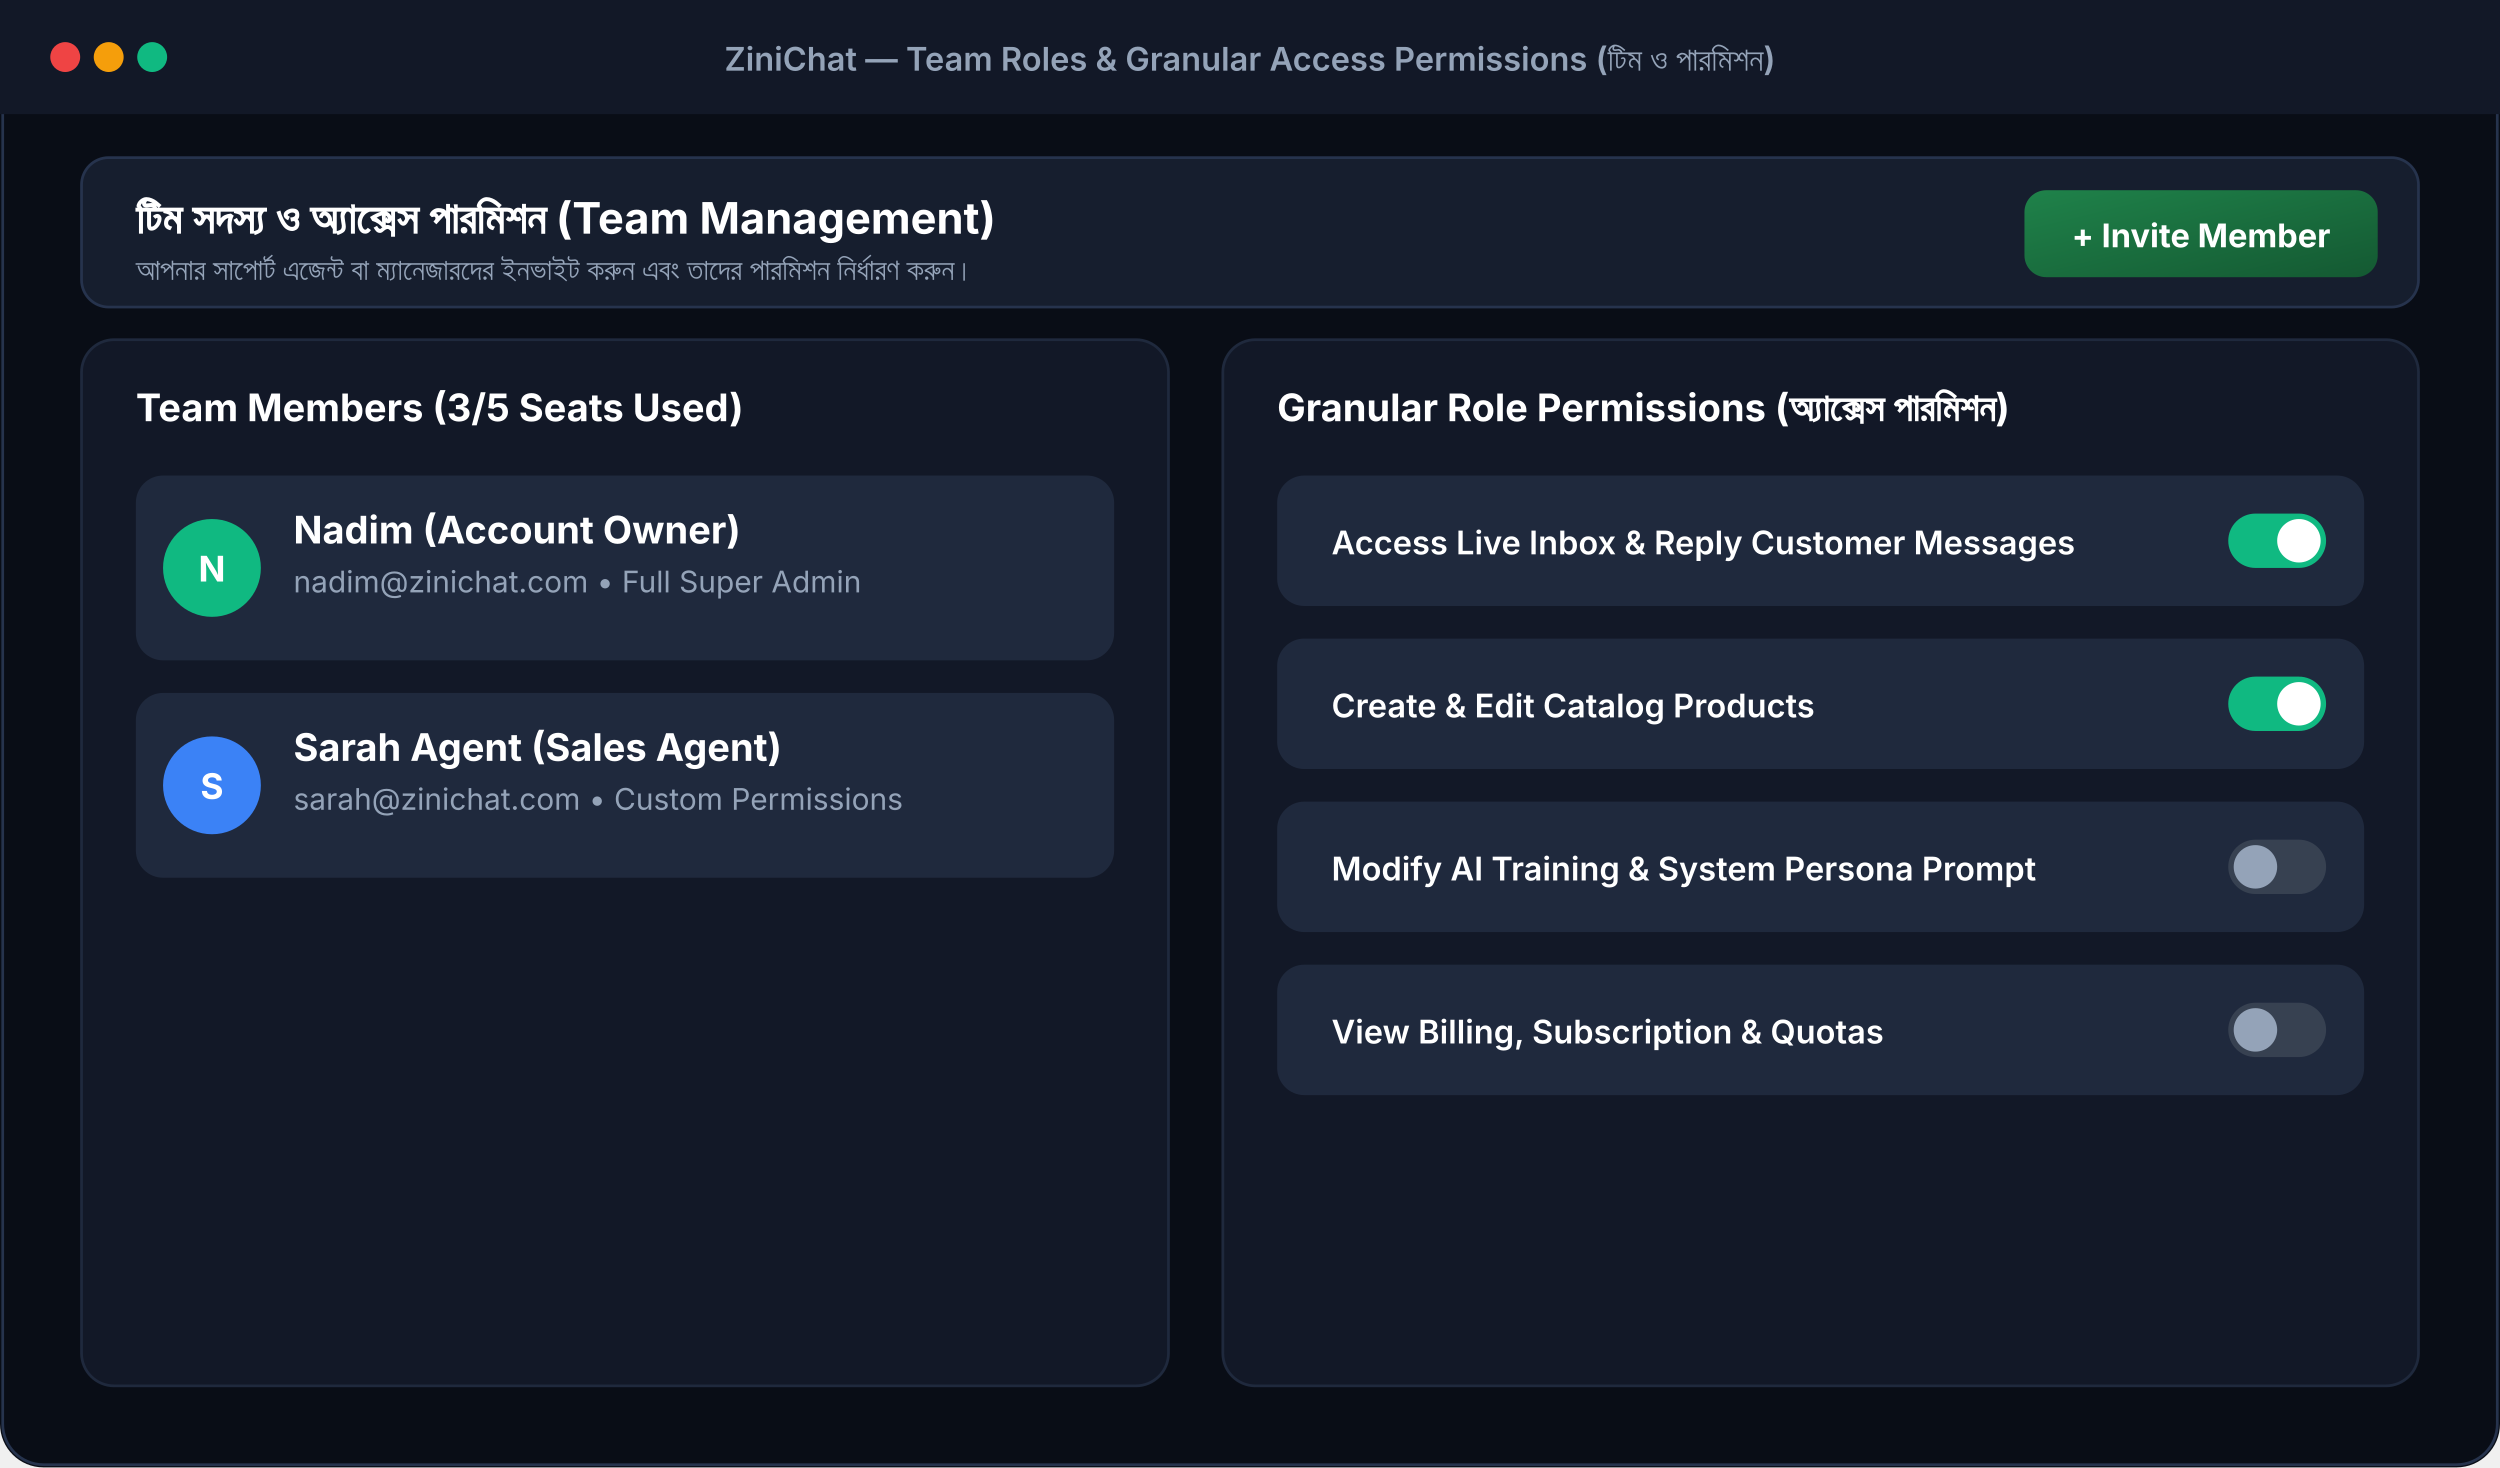
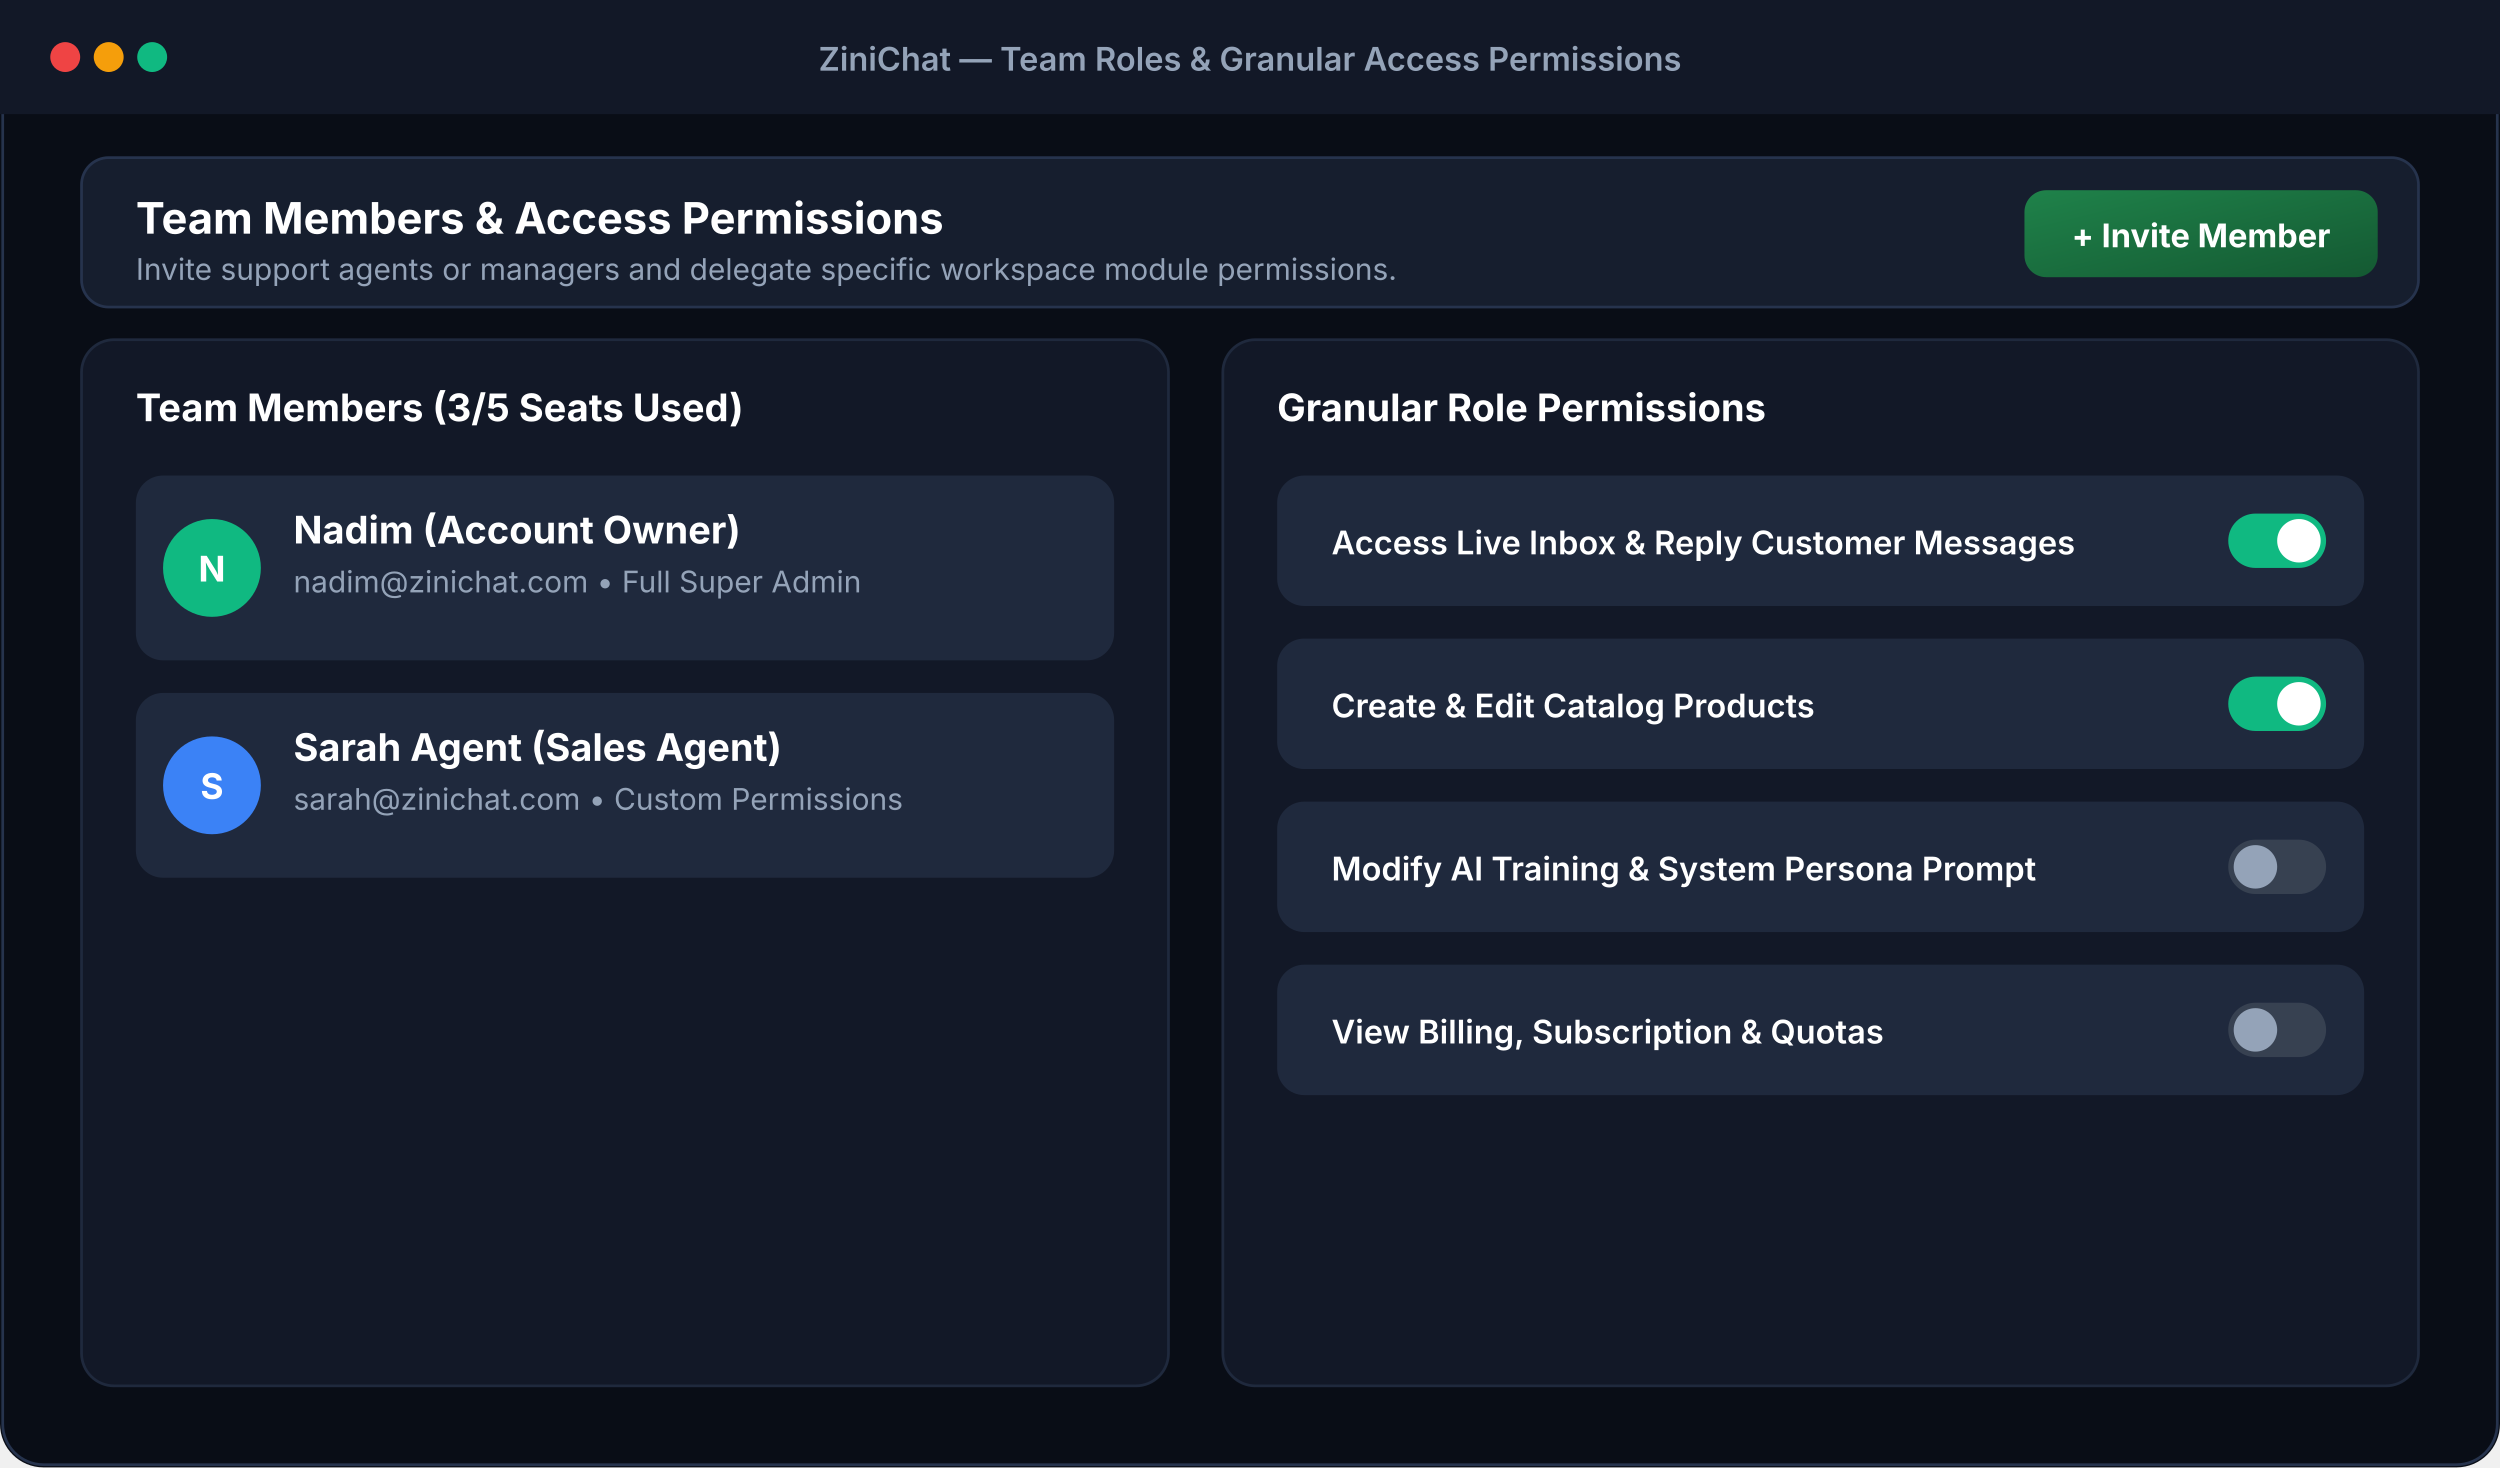
<svg xmlns="http://www.w3.org/2000/svg" viewBox="0 0 920 540" width="100%" height="100%">
  <defs>
    <style>
      .bg-app { fill: #090d16; }
      .bg-card { fill: #121827; stroke: #1f293d; stroke-width: 1; }
      .text-white { fill: #ffffff; font-family: -apple-system, BlinkMacSystemFont, sans-serif; }
      .text-muted { fill: #94a3b8; font-family: -apple-system, BlinkMacSystemFont, sans-serif; }
      .text-green { fill: #34d399; font-family: -apple-system, BlinkMacSystemFont, sans-serif; }
    </style>
    <linearGradient id="primaryGrad" x1="0%" y1="0%" x2="100%" y2="100%">
      <stop offset="0%" stop-color="#1F824A" />
      <stop offset="100%" stop-color="#145932" />
    </linearGradient>
  </defs>
  <rect width="920" height="540" rx="16" fill="#090d16" />
  <rect width="918" height="538" x="1" y="1" rx="15" fill="none" stroke="#26334d" stroke-width="1" />
  <rect x="0" y="0" width="920" height="42" fill="#121827" />
  <circle cx="24" cy="21" r="5.5" fill="#ef4444" />
  <circle cx="40" cy="21" r="5.5" fill="#f59e0b" />
  <circle cx="56" cy="21" r="5.5" fill="#10b981" />
-   <text x="460" y="26" text-anchor="middle" class="text-muted" font-size="12" font-weight="600">ZiniChat — Team Roles &amp; Granular Access Permissions (টিম ও পারমিশন)</text>
+   <text x="460" y="26" text-anchor="middle" class="text-muted" font-size="12" font-weight="600">ZiniChat — Team Roles &amp; Granular Access Permissions</text>
  <rect x="30" y="58" width="860" height="55" rx="10" fill="#161e2e" stroke="#26334d" />
-   <text x="50" y="86" class="text-white" font-size="16" font-weight="700">টিম সদস্য ও অ্যাক্সেস পারমিশন (Team Management)</text>
-   <text x="50" y="103" class="text-muted" font-size="11">আপনার সাপোর্ট এজেন্ট বা ম্যানেজারদের ইনভাইট করুন এবং তাদের পারমিশন নির্ধারণ করুন।</text>
+   <text x="50" y="86" class="text-white" font-size="16" font-weight="700">Team Members &amp; Access Permissions</text>
+   <text x="50" y="103" class="text-muted" font-size="11">Invite support agents or managers and delegate specific workspace module permissions.</text>
  <rect x="745" y="70" width="130" height="32" rx="8" fill="url(#primaryGrad)" />
  <text x="810" y="91" text-anchor="middle" class="text-white" font-size="12" font-weight="700">+ Invite Member</text>
  <rect x="30" y="125" width="400" height="385" rx="12" class="bg-card" />
  <text x="50" y="155" class="text-white" font-size="14" font-weight="700">Team Members (3/5 Seats Used)</text>
  <rect x="50" y="175" width="360" height="68" rx="10" fill="#1f293d" />
  <circle cx="78" cy="209" r="18" fill="#10b981" />
  <text x="78" y="214" text-anchor="middle" class="text-white" font-size="13" font-weight="700">N</text>
  <text x="108" y="200" class="text-white" font-size="14" font-weight="700">Nadim (Account Owner)</text>
  <text x="108" y="218" class="text-muted" font-size="11">nadim@zinichat.com • Full Super Admin</text>
  <rect x="50" y="255" width="360" height="68" rx="10" fill="#1f293d" />
  <circle cx="78" cy="289" r="18" fill="#3b82f6" />
  <text x="78" y="294" text-anchor="middle" class="text-white" font-size="13" font-weight="700">S</text>
  <text x="108" y="280" class="text-white" font-size="14" font-weight="700">Sarah Agent (Sales Agent)</text>
  <text x="108" y="298" class="text-muted" font-size="11">sarah@zinichat.com • Custom Permissions</text>
  <rect x="450" y="125" width="440" height="385" rx="12" class="bg-card" />
-   <text x="470" y="155" class="text-white" font-size="14" font-weight="700">Granular Role Permissions (অ্যাক্সেস পারমিশন)</text>
+   <text x="470" y="155" class="text-white" font-size="14" font-weight="700">Granular Role Permissions</text>
  <rect x="470" y="175" width="400" height="48" rx="10" fill="#1f293d" />
  <text x="490" y="204" class="text-white" font-size="12" font-weight="600">Access Live Inbox &amp; Reply Customer Messages</text>
  <rect x="820" y="189" width="36" height="20" rx="10" fill="#10b981" />
  <circle cx="846" cy="199" r="8" fill="#ffffff" />
  <rect x="470" y="235" width="400" height="48" rx="10" fill="#1f293d" />
  <text x="490" y="264" class="text-white" font-size="12" font-weight="600">Create &amp; Edit Catalog Products</text>
  <rect x="820" y="249" width="36" height="20" rx="10" fill="#10b981" />
  <circle cx="846" cy="259" r="8" fill="#ffffff" />
  <rect x="470" y="295" width="400" height="48" rx="10" fill="#1f293d" />
  <text x="490" y="324" class="text-white" font-size="12" font-weight="600">Modify AI Training &amp; System Persona Prompt</text>
  <rect x="820" y="309" width="36" height="20" rx="10" fill="#374151" />
  <circle cx="830" cy="319" r="8" fill="#94a3b8" />
  <rect x="470" y="355" width="400" height="48" rx="10" fill="#1f293d" />
  <text x="490" y="384" class="text-white" font-size="12" font-weight="600">View Billing, Subscription &amp; Quotas</text>
  <rect x="820" y="369" width="36" height="20" rx="10" fill="#374151" />
  <circle cx="830" cy="379" r="8" fill="#94a3b8" />
</svg>
